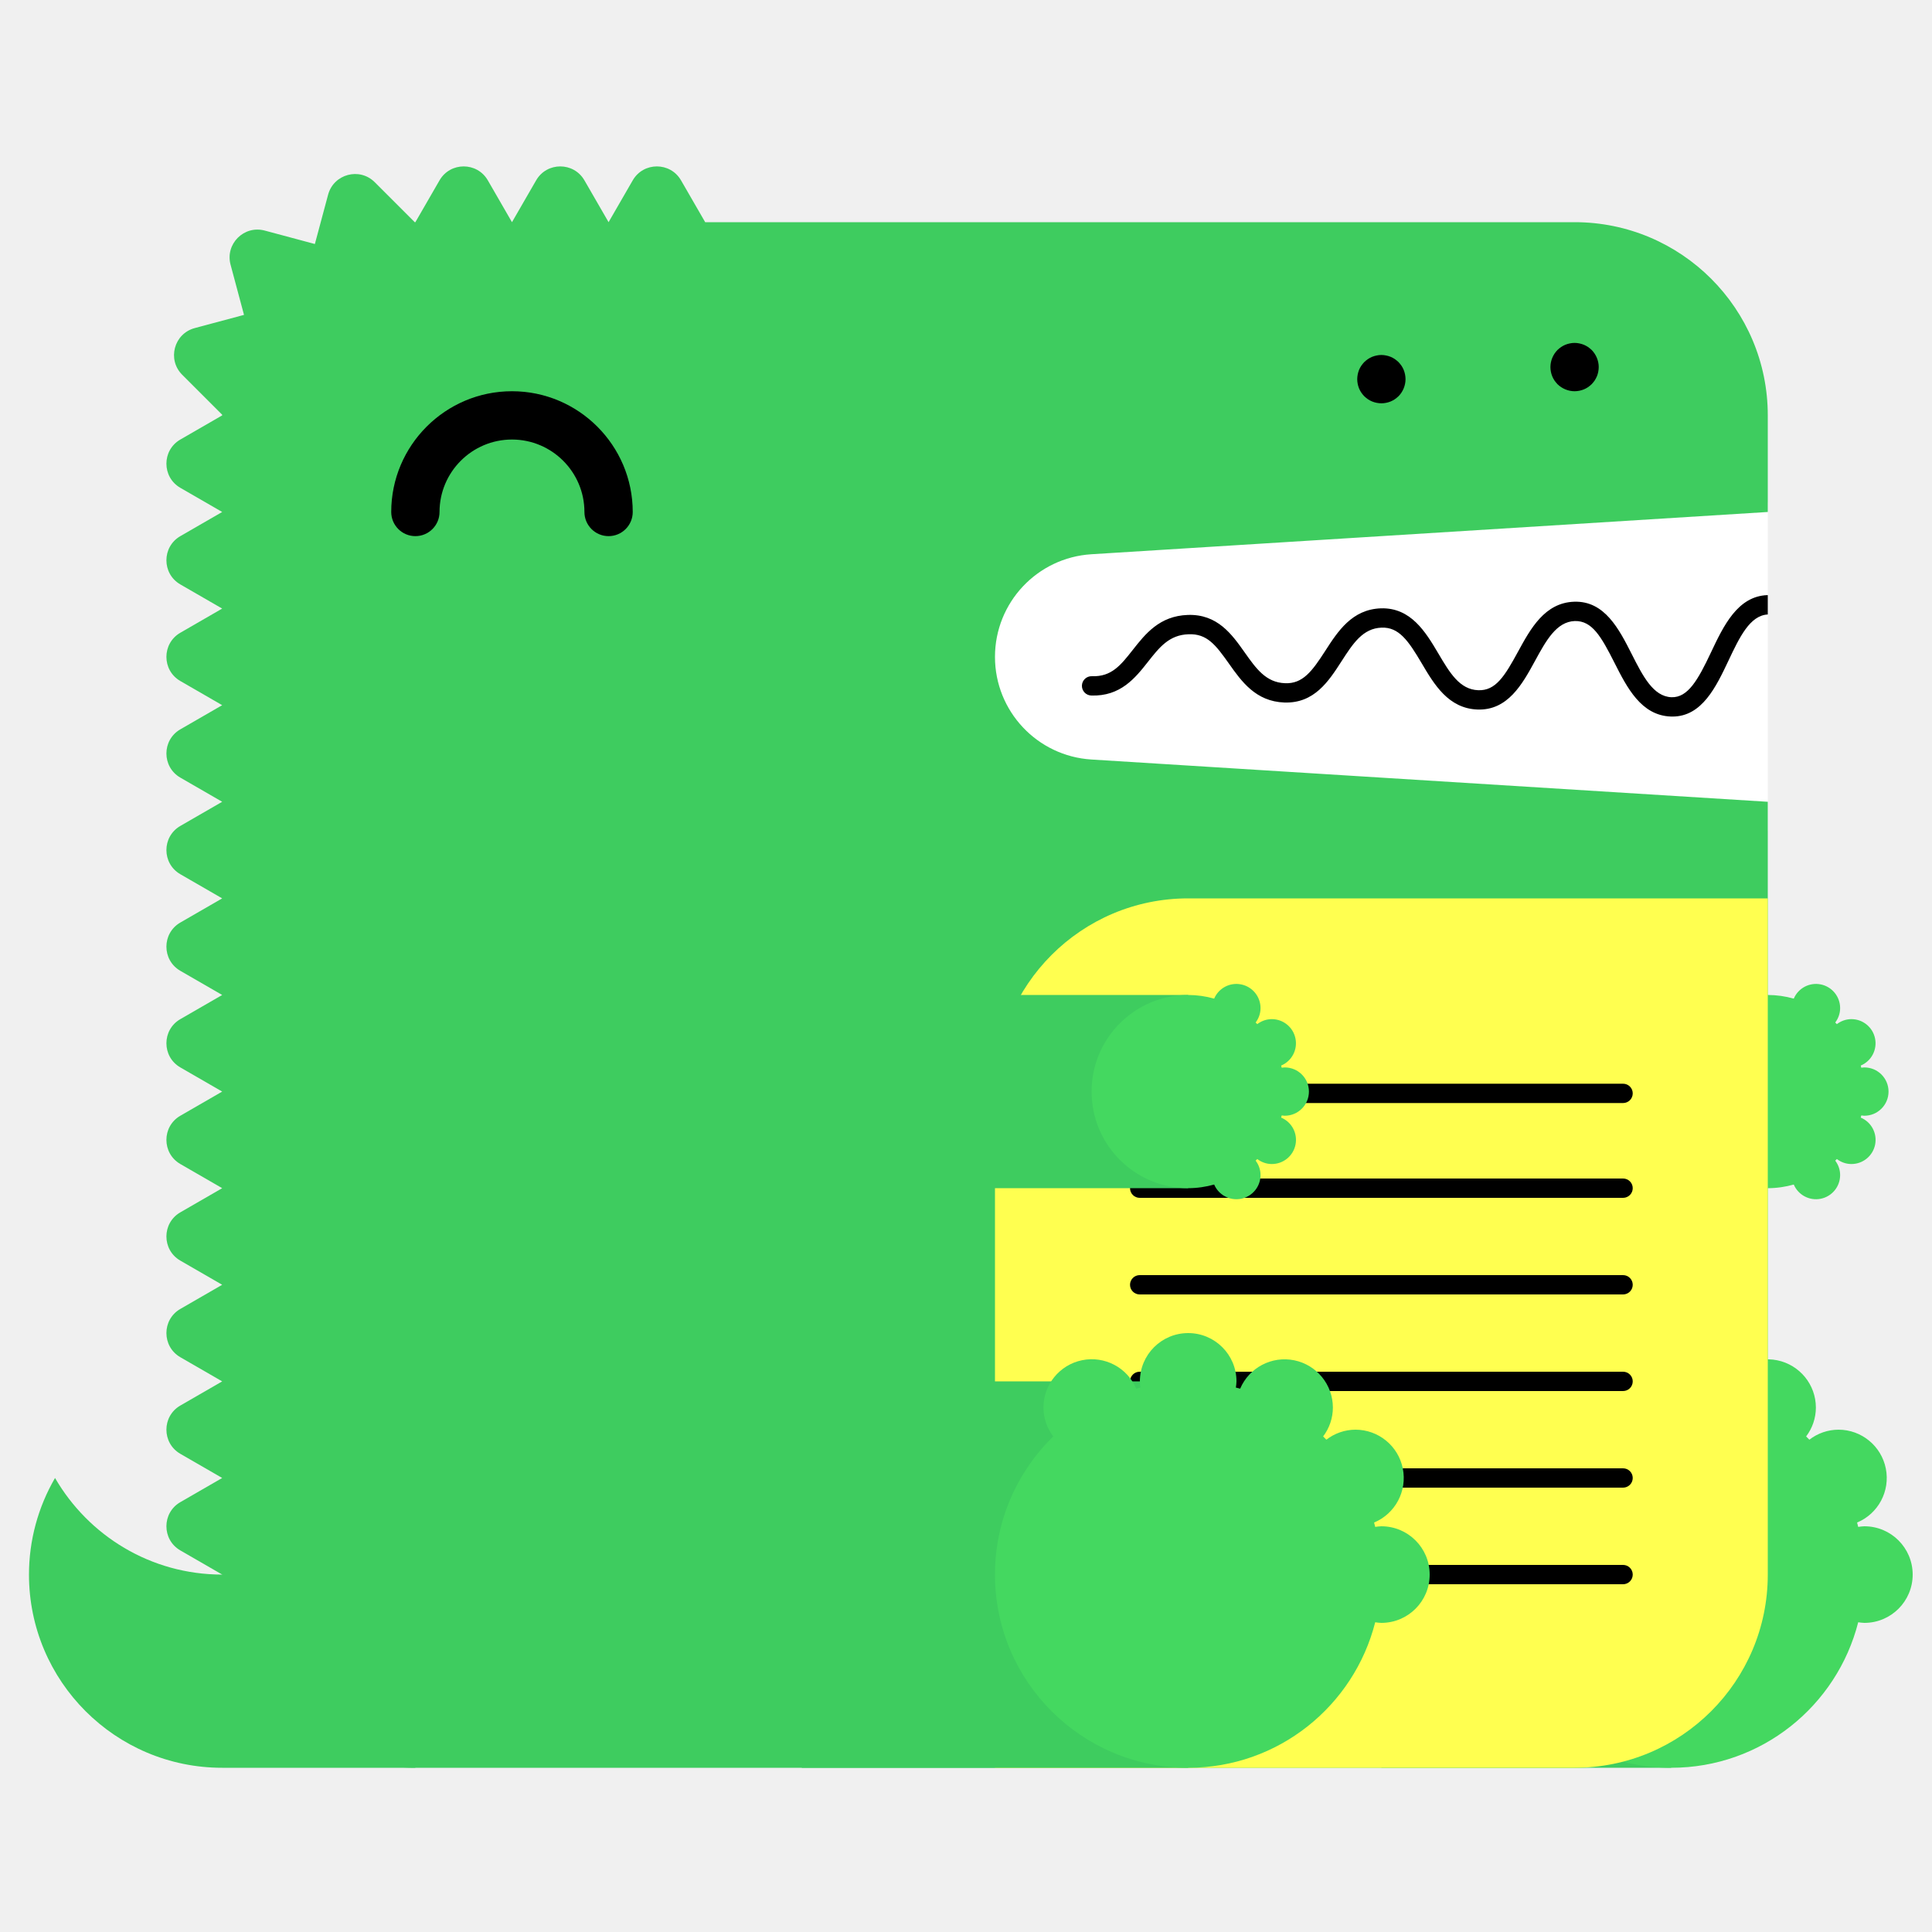
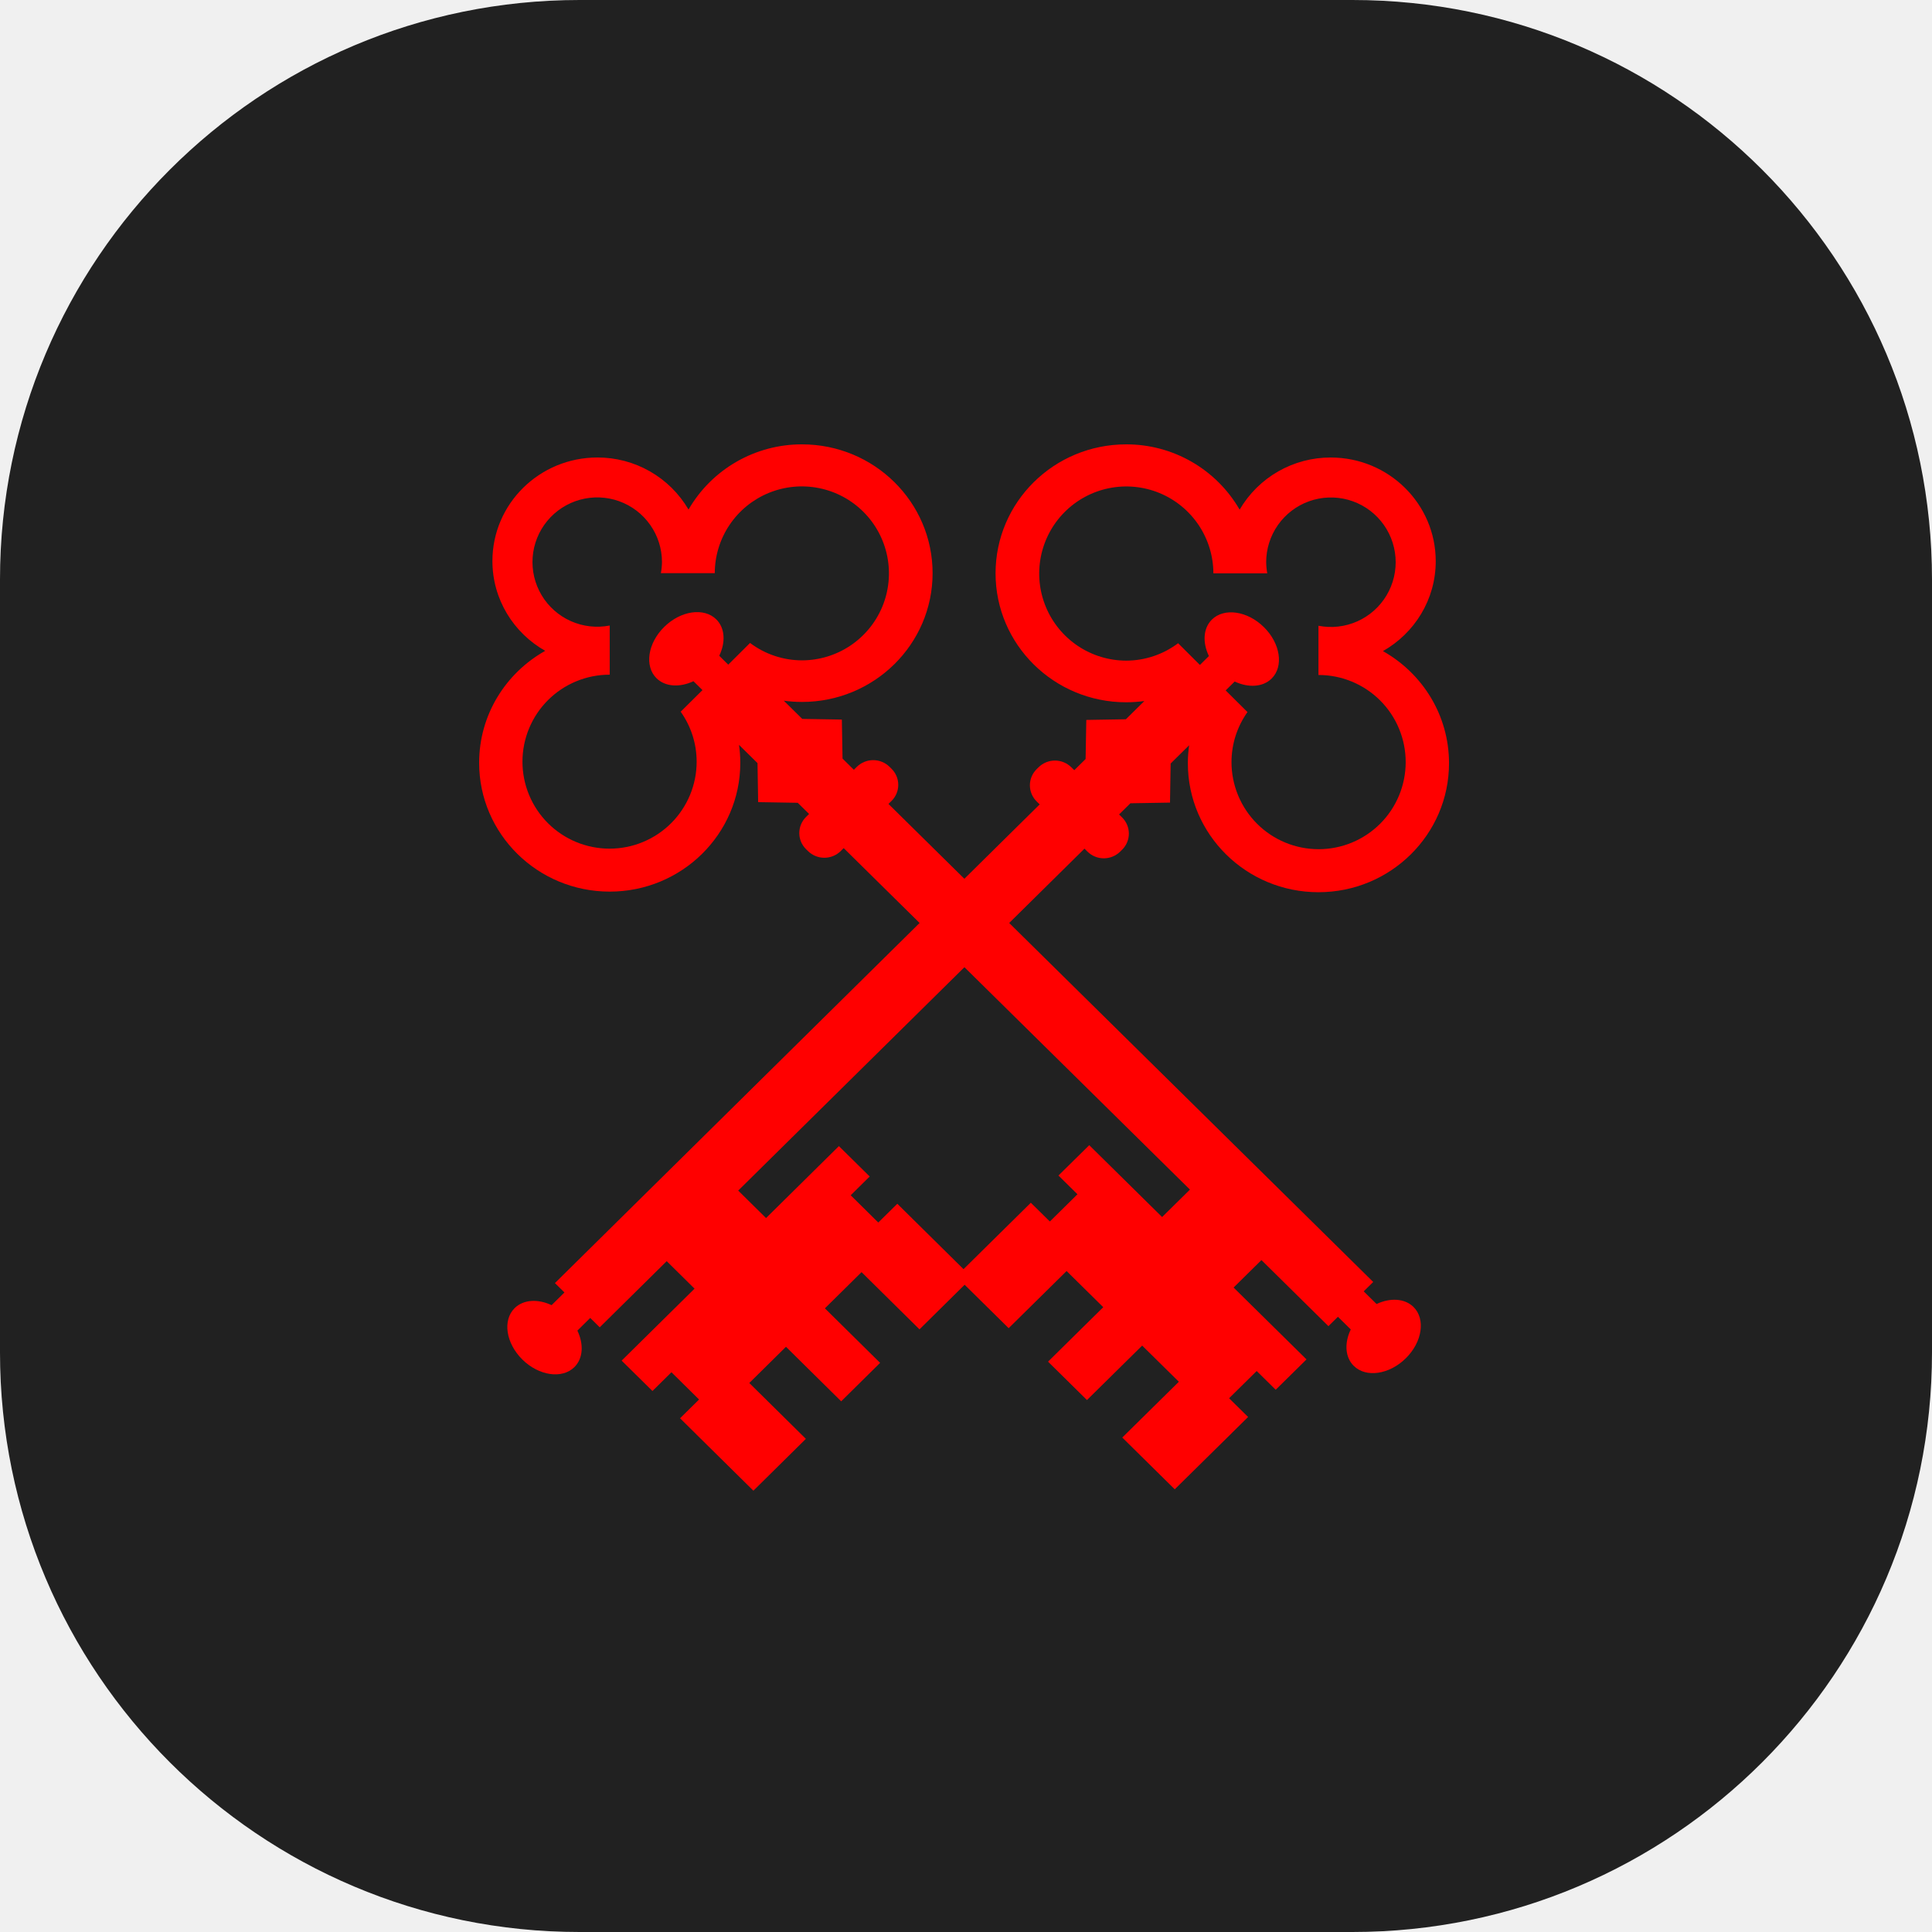
- <svg xmlns="http://www.w3.org/2000/svg" width="200" height="200" viewBox="0 0 200 200">
-   <g fill="none" fill-rule="evenodd">
-     <path fill="#FFF" d="M99 52h84v34H99z" />
-     <path d="M23 163c-7.398 0-13.843-4.027-17.303-10A19.886 19.886 0 0 0 3 163c0 11.046 8.954 20 20 20h20v-20H23z" fill="#3ECC5F" />
-     <path d="M112.98 57.376L183 53V43c0-11.046-8.954-20-20-20H73l-2.5-4.33c-1.112-1.925-3.889-1.925-5 0L63 23l-2.5-4.33c-1.111-1.925-3.889-1.925-5 0L53 23l-2.5-4.33c-1.111-1.925-3.889-1.925-5 0L43 23c-.022 0-.042.003-.065.003l-4.142-4.141c-1.57-1.571-4.252-.853-4.828 1.294l-1.369 5.104-5.192-1.392c-2.148-.575-4.111 1.389-3.535 3.536l1.39 5.193-5.102 1.367c-2.148.576-2.867 3.259-1.296 4.83l4.142 4.142c0 .021-.003.042-.003.064l-4.33 2.5c-1.925 1.111-1.925 3.889 0 5L23 53l-4.33 2.5c-1.925 1.111-1.925 3.889 0 5L23 63l-4.33 2.5c-1.925 1.111-1.925 3.889 0 5L23 73l-4.33 2.5c-1.925 1.111-1.925 3.889 0 5L23 83l-4.33 2.5c-1.925 1.111-1.925 3.889 0 5L23 93l-4.33 2.5c-1.925 1.111-1.925 3.889 0 5L23 103l-4.33 2.5c-1.925 1.111-1.925 3.889 0 5L23 113l-4.33 2.5c-1.925 1.111-1.925 3.889 0 5L23 123l-4.33 2.5c-1.925 1.111-1.925 3.889 0 5L23 133l-4.33 2.5c-1.925 1.111-1.925 3.889 0 5L23 143l-4.33 2.5c-1.925 1.111-1.925 3.889 0 5L23 153l-4.33 2.5c-1.925 1.111-1.925 3.889 0 5L23 163c0 11.046 8.954 20 20 20h120c11.046 0 20-8.954 20-20V83l-70.02-4.376A10.645 10.645 0 0 1 103 68c0-5.621 4.37-10.273 9.98-10.624" fill="#3ECC5F" />
-     <path fill="#3ECC5F" d="M143 183h30v-40h-30z" />
-     <path d="M193 158c-.219 0-.428.037-.639.064-.038-.15-.074-.301-.116-.451A5 5 0 0 0 190.32 148a4.96 4.96 0 0 0-3.016 1.036 26.531 26.531 0 0 0-.335-.336 4.955 4.955 0 0 0 1.011-2.987 5 5 0 0 0-9.599-1.959c-.148-.042-.297-.077-.445-.115.027-.211.064-.42.064-.639a5 5 0 0 0-5-5 5 5 0 0 0-5 5c0 .219.037.428.064.639-.148.038-.297.073-.445.115a4.998 4.998 0 0 0-9.599 1.959c0 1.125.384 2.151 1.011 2.987-3.717 3.632-6.031 8.693-6.031 14.3 0 11.046 8.954 20 20 20 9.339 0 17.16-6.41 19.361-15.064.211.027.42.064.639.064a5 5 0 0 0 5-5 5 5 0 0 0-5-5" fill="#44D860" />
-     <path fill="#3ECC5F" d="M153 123h30v-20h-30z" />
-     <path d="M193 115.5a2.5 2.5 0 1 0 0-5c-.109 0-.214.019-.319.032-.02-.075-.037-.15-.058-.225a2.501 2.501 0 0 0-.963-4.807c-.569 0-1.088.197-1.508.518a6.653 6.653 0 0 0-.168-.168c.314-.417.506-.931.506-1.494a2.5 2.5 0 0 0-4.8-.979A9.987 9.987 0 0 0 183 103c-5.522 0-10 4.478-10 10s4.478 10 10 10c.934 0 1.833-.138 2.69-.377a2.5 2.5 0 0 0 4.8-.979c0-.563-.192-1.077-.506-1.494.057-.055.113-.111.168-.168.42.321.939.518 1.508.518a2.5 2.5 0 0 0 .963-4.807c.021-.074.038-.15.058-.225.105.013.21.032.319.032" fill="#44D860" />
-     <path d="M63 55.5a2.5 2.5 0 0 1-2.5-2.5c0-4.136-3.364-7.5-7.5-7.5s-7.5 3.364-7.5 7.5a2.5 2.5 0 1 1-5 0c0-6.893 5.607-12.5 12.5-12.5S65.5 46.107 65.5 53a2.5 2.5 0 0 1-2.5 2.5" fill="#000" />
-     <path d="M103 183h60c11.046 0 20-8.954 20-20V93h-60c-11.046 0-20 8.954-20 20v70z" fill="#FFFF50" />
-     <path d="M168.02 124h-50.04a1 1 0 1 1 0-2h50.04a1 1 0 1 1 0 2m0 20h-50.04a1 1 0 1 1 0-2h50.04a1 1 0 1 1 0 2m0 20h-50.04a1 1 0 1 1 0-2h50.04a1 1 0 1 1 0 2m0-49.814h-50.04a1 1 0 1 1 0-2h50.04a1 1 0 1 1 0 2m0 19.814h-50.04a1 1 0 1 1 0-2h50.04a1 1 0 1 1 0 2m0 20h-50.04a1 1 0 1 1 0-2h50.04a1 1 0 1 1 0 2M183 61.611c-.012 0-.022-.006-.034-.005-3.09.105-4.552 3.196-5.842 5.923-1.346 2.85-2.387 4.703-4.093 4.647-1.889-.068-2.969-2.202-4.113-4.46-1.314-2.594-2.814-5.536-5.963-5.426-3.046.104-4.513 2.794-5.807 5.167-1.377 2.528-2.314 4.065-4.121 3.994-1.927-.07-2.951-1.805-4.136-3.813-1.321-2.236-2.848-4.75-5.936-4.664-2.994.103-4.465 2.385-5.763 4.4-1.373 2.13-2.335 3.428-4.165 3.351-1.973-.07-2.992-1.51-4.171-3.177-1.324-1.873-2.816-3.993-5.895-3.89-2.928.1-4.399 1.97-5.696 3.618-1.232 1.564-2.194 2.802-4.229 2.724a1 1 0 0 0-.072 2c3.017.101 4.545-1.8 5.872-3.487 1.177-1.496 2.193-2.787 4.193-2.855 1.926-.082 2.829 1.115 4.195 3.045 1.297 1.834 2.769 3.914 5.731 4.021 3.103.104 4.596-2.215 5.918-4.267 1.182-1.834 2.202-3.417 4.15-3.484 1.793-.067 2.769 1.35 4.145 3.681 1.297 2.197 2.766 4.686 5.787 4.796 3.125.108 4.634-2.62 5.949-5.035 1.139-2.088 2.214-4.06 4.119-4.126 1.793-.042 2.728 1.595 4.111 4.33 1.292 2.553 2.757 5.445 5.825 5.556l.169.003c3.064 0 4.518-3.075 5.805-5.794 1.139-2.41 2.217-4.68 4.067-4.773v-2z" fill="#000" />
-     <path fill="#3ECC5F" d="M83 183h40v-40H83z" />
-     <path d="M143 158c-.219 0-.428.037-.639.064-.038-.15-.074-.301-.116-.451A5 5 0 0 0 140.32 148a4.96 4.96 0 0 0-3.016 1.036 26.531 26.531 0 0 0-.335-.336 4.955 4.955 0 0 0 1.011-2.987 5 5 0 0 0-9.599-1.959c-.148-.042-.297-.077-.445-.115.027-.211.064-.42.064-.639a5 5 0 0 0-5-5 5 5 0 0 0-5 5c0 .219.037.428.064.639-.148.038-.297.073-.445.115a4.998 4.998 0 0 0-9.599 1.959c0 1.125.384 2.151 1.011 2.987-3.717 3.632-6.031 8.693-6.031 14.3 0 11.046 8.954 20 20 20 9.339 0 17.16-6.41 19.361-15.064.211.027.42.064.639.064a5 5 0 0 0 5-5 5 5 0 0 0-5-5" fill="#44D860" />
-     <path fill="#3ECC5F" d="M83 123h40v-20H83z" />
-     <path d="M133 115.5a2.5 2.5 0 1 0 0-5c-.109 0-.214.019-.319.032-.02-.075-.037-.15-.058-.225a2.501 2.501 0 0 0-.963-4.807c-.569 0-1.088.197-1.508.518a6.653 6.653 0 0 0-.168-.168c.314-.417.506-.931.506-1.494a2.5 2.5 0 0 0-4.8-.979A9.987 9.987 0 0 0 123 103c-5.522 0-10 4.478-10 10s4.478 10 10 10c.934 0 1.833-.138 2.69-.377a2.5 2.5 0 0 0 4.8-.979c0-.563-.192-1.077-.506-1.494.057-.055.113-.111.168-.168.42.321.939.518 1.508.518a2.5 2.5 0 0 0 .963-4.807c.021-.074.038-.15.058-.225.105.013.21.032.319.032" fill="#44D860" />
-     <path d="M143 41.75c-.16 0-.33-.02-.49-.05a2.52 2.52 0 0 1-.47-.14c-.15-.06-.29-.14-.431-.23-.13-.09-.259-.2-.38-.31-.109-.12-.219-.24-.309-.38s-.17-.28-.231-.43a2.619 2.619 0 0 1-.189-.96c0-.16.02-.33.05-.49.03-.16.08-.31.139-.47.061-.15.141-.29.231-.43.09-.13.2-.26.309-.38.121-.11.25-.22.38-.31.141-.09.281-.17.431-.23.149-.06.31-.11.47-.14.32-.07.65-.07.98 0 .159.03.32.08.47.14.149.06.29.14.43.23.13.09.259.2.38.31.11.12.22.25.31.38.09.14.17.28.23.43.06.16.11.31.14.47.029.16.05.33.05.49 0 .66-.271 1.31-.73 1.77-.121.11-.25.22-.38.31-.14.09-.281.17-.43.23a2.565 2.565 0 0 1-.96.19m20-1.25c-.66 0-1.3-.27-1.771-.73a3.802 3.802 0 0 1-.309-.38c-.09-.14-.17-.28-.231-.43a2.619 2.619 0 0 1-.189-.96c0-.66.27-1.3.729-1.77.121-.11.25-.22.38-.31.141-.09.281-.17.431-.23.149-.06.31-.11.47-.14.32-.07.66-.07.98 0 .159.03.32.08.47.14.149.06.29.14.43.23.13.09.259.2.38.31.459.47.73 1.11.73 1.77 0 .16-.021.33-.05.49-.03.16-.08.32-.14.47-.07.15-.14.29-.23.43-.09.13-.2.26-.31.38-.121.11-.25.22-.38.31-.14.09-.281.17-.43.23a2.565 2.565 0 0 1-.96.19" fill="#000" />
-   </g>
+ <svg xmlns="http://www.w3.org/2000/svg" width="500" height="500" viewBox="0 0 500 500" fill="none">
+   <rect width="500" height="500" rx="150" fill="#212121" />
+   <path d="M357.905 168.508C366.069 163.878 371.566 155.194 371.566 145.234C371.566 130.417 359.403 118.403 344.397 118.403C339.629 118.39 334.942 119.629 330.803 121.996C326.665 124.364 323.221 127.776 320.816 131.893C317.839 126.743 313.556 122.47 308.4 119.504C303.244 116.538 297.397 114.984 291.448 115C272.777 115 257.649 129.943 257.649 148.375C257.649 166.807 272.777 181.75 291.448 181.75C293.046 181.75 294.612 181.637 296.156 181.425L291.376 186.146L281.131 186.317L280.955 196.431L278.022 199.329L277.236 198.548C276.109 197.447 274.595 196.831 273.019 196.831C271.443 196.831 269.929 197.447 268.801 198.548L268.273 199.067C267.722 199.612 267.285 200.261 266.986 200.976C266.688 201.691 266.534 202.458 266.534 203.233C266.534 204.008 266.688 204.775 266.986 205.49C267.285 206.205 267.722 206.854 268.273 207.398L269.068 208.179L143.615 332.061L146.079 334.489L142.753 337.77C139.233 336.119 135.473 336.286 133.19 338.538C130.021 341.665 130.915 347.623 135.18 351.838C139.449 356.058 145.479 356.938 148.647 353.81C150.935 351.554 151.098 347.844 149.428 344.364L152.75 341.078L155.209 343.511L172.544 326.388L179.747 333.505L160.882 352.127L168.853 359.993L173.772 355.137L180.916 362.191L175.997 367.047L179.987 370.983L180.33 371.33L194.979 385.791L208.56 372.373L193.919 357.917L203.41 348.548L217.699 362.66L227.772 352.709L213.483 338.596L222.97 329.227L237.963 344.035L251.547 330.617L236.555 315.809L232.227 311.531L227.298 316.387L220.158 309.333L225.078 304.477L217.107 296.61L198.251 315.232L191.048 308.123L280.662 219.629L281.447 220.414C282.575 221.515 284.089 222.131 285.665 222.131C287.241 222.131 288.754 221.515 289.882 220.414L290.41 219.895C290.961 219.35 291.399 218.702 291.697 217.987C291.996 217.272 292.15 216.505 292.15 215.73C292.15 214.955 291.996 214.188 291.697 213.473C291.399 212.757 290.961 212.109 290.41 211.564L289.616 210.779L292.55 207.886L302.795 207.714L302.962 197.6L307.75 192.875C307.527 194.416 307.415 195.971 307.416 197.528C307.416 215.96 322.553 230.903 341.211 230.903C359.868 230.903 375.005 215.955 375.005 197.523C375.005 185.085 368.123 174.254 357.905 168.508ZM341.251 219.769C338.291 219.77 335.359 219.187 332.624 218.054C329.889 216.921 327.404 215.261 325.311 213.167C323.218 211.074 321.558 208.588 320.426 205.853C319.293 203.118 318.711 200.186 318.712 197.226C318.713 192.586 320.158 188.063 322.847 184.282L317.205 178.681L319.534 176.379C323.05 178.027 326.814 177.864 329.097 175.612C332.261 172.484 331.381 166.523 327.107 162.312C322.842 158.092 316.812 157.216 313.64 160.344C311.356 162.592 311.189 166.31 312.863 169.786L310.535 172.087L304.893 166.464C301.028 169.377 296.324 170.959 291.485 170.972C287.029 170.972 282.674 169.652 278.969 167.178C275.264 164.704 272.375 161.187 270.667 157.072C268.959 152.957 268.51 148.429 269.375 144.058C270.24 139.688 272.38 135.672 275.527 132.517C278.673 129.363 282.683 127.211 287.052 126.335C291.42 125.459 295.95 125.897 300.069 127.594C304.189 129.291 307.713 132.17 310.196 135.869C312.68 139.568 314.012 143.92 314.023 148.375H327.969C327.794 147.429 327.699 146.471 327.685 145.509C327.683 142.056 328.749 138.687 330.735 135.863C332.721 133.038 335.532 130.896 338.782 129.73C342.032 128.564 345.563 128.43 348.892 129.347C352.221 130.263 355.185 132.186 357.38 134.852C359.574 137.518 360.892 140.797 361.152 144.24C361.412 147.683 360.602 151.123 358.833 154.088C357.064 157.054 354.422 159.4 351.268 160.806C348.115 162.213 344.604 162.611 341.215 161.946V174.691L341.251 174.687C344.211 174.686 347.142 175.269 349.877 176.401C352.612 177.534 355.097 179.194 357.19 181.287C359.283 183.38 360.943 185.865 362.076 188.6C363.208 191.335 363.791 194.266 363.79 197.226C363.792 200.186 363.21 203.118 362.078 205.854C360.946 208.589 359.286 211.075 357.193 213.169C355.1 215.262 352.614 216.923 349.879 218.055C347.144 219.188 344.212 219.77 341.251 219.769Z" fill="#FF0000" />
+   <path d="M141.099 168.437C132.935 163.813 127.438 155.141 127.438 145.194C127.438 130.397 139.601 118.399 154.607 118.399C159.375 118.385 164.062 119.623 168.201 121.987C172.339 124.351 175.783 127.759 178.188 131.871C181.165 126.728 185.448 122.46 190.604 119.498C195.76 116.536 201.607 114.984 207.556 115C226.226 115 241.355 129.923 241.355 148.331C241.355 166.738 226.226 181.662 207.556 181.662C205.958 181.662 204.392 181.549 202.848 181.337L207.628 186.052L217.873 186.223L218.049 196.323L220.982 199.217L221.767 198.437C222.895 197.338 224.409 196.723 225.985 196.723C227.561 196.723 229.075 197.338 230.203 198.437L230.731 198.956C231.282 199.5 231.719 200.148 232.018 200.862C232.316 201.576 232.47 202.342 232.47 203.116C232.47 203.89 232.316 204.656 232.018 205.37C231.719 206.084 231.282 206.732 230.731 207.276L229.936 208.056L355.389 331.774L352.925 334.199L356.251 337.475C359.771 335.826 363.531 335.992 365.814 338.242C368.983 341.365 368.089 347.315 363.824 351.524C359.555 355.738 353.525 356.617 350.357 353.494C348.069 351.24 347.906 347.535 349.576 344.06L346.254 340.779L343.795 343.208L326.46 326.108L319.256 333.216L338.122 351.813L330.151 359.669L325.232 354.819L318.088 361.864L323.007 366.713L319.017 370.644L318.674 370.991L304.025 385.432L290.444 372.032L305.085 357.595L295.594 348.239L281.305 362.333L271.232 352.394L285.521 338.3L276.034 328.943L261.041 343.731L247.456 330.331L262.449 315.543L266.777 311.27L271.706 316.12L278.846 309.075L273.926 304.226L281.896 296.37L300.752 314.966L307.956 307.868L218.342 219.49L217.557 220.275C216.429 221.374 214.915 221.989 213.339 221.989C211.763 221.989 210.25 221.374 209.122 220.275L208.594 219.756C208.043 219.212 207.605 218.564 207.307 217.85C207.008 217.136 206.854 216.37 206.854 215.596C206.854 214.822 207.008 214.056 207.307 213.342C207.605 212.628 208.043 211.98 208.594 211.436L209.388 210.652L206.454 207.763L196.209 207.591L196.042 197.491L191.254 192.772C191.477 194.311 191.589 195.864 191.588 197.419C191.588 215.826 176.451 230.749 157.793 230.749C139.136 230.749 123.999 215.822 123.999 197.414C123.999 184.992 130.881 174.175 141.099 168.437ZM157.753 219.63C160.713 219.631 163.645 219.049 166.38 217.918C169.115 216.786 171.6 215.128 173.693 213.037C175.786 210.946 177.446 208.464 178.578 205.733C179.71 203.001 180.293 200.073 180.291 197.117C180.291 192.484 178.846 187.966 176.157 184.19L181.799 178.597L179.47 176.298C175.954 177.943 172.19 177.781 169.907 175.532C166.743 172.408 167.623 166.454 171.897 162.249C176.162 158.035 182.191 157.16 185.364 160.284C187.648 162.529 187.815 166.242 186.141 169.713L188.469 172.012L194.111 166.396C197.975 169.305 202.68 170.884 207.519 170.898C211.975 170.898 216.33 169.58 220.035 167.109C223.74 164.638 226.629 161.126 228.337 157.017C230.044 152.907 230.494 148.384 229.629 144.02C228.764 139.655 226.624 135.644 223.477 132.494C220.331 129.344 216.321 127.195 211.952 126.32C207.584 125.445 203.054 125.882 198.935 127.577C194.815 129.272 191.291 132.148 188.808 135.842C186.324 139.535 184.992 143.882 184.981 148.331H171.035C171.21 147.387 171.305 146.429 171.319 145.469C171.321 142.02 170.255 138.656 168.269 135.835C166.283 133.014 163.472 130.875 160.222 129.71C156.972 128.546 153.441 128.412 150.112 129.328C146.783 130.243 143.819 132.164 141.624 134.826C139.43 137.488 138.112 140.763 137.852 144.201C137.592 147.64 138.402 151.075 140.171 154.036C141.94 156.998 144.582 159.341 147.736 160.746C150.889 162.151 154.4 162.548 157.789 161.884V174.612L157.753 174.608C154.793 174.607 151.862 175.189 149.127 176.32C146.392 177.451 143.907 179.109 141.814 181.199C139.721 183.289 138.061 185.771 136.928 188.502C135.796 191.233 135.213 194.161 135.214 197.117C135.212 200.073 135.794 203.001 136.926 205.733C138.058 208.465 139.718 210.948 141.811 213.039C143.904 215.129 146.39 216.788 149.125 217.919C151.86 219.05 154.792 219.631 157.753 219.63Z" fill="#FF0000" />
</svg>
